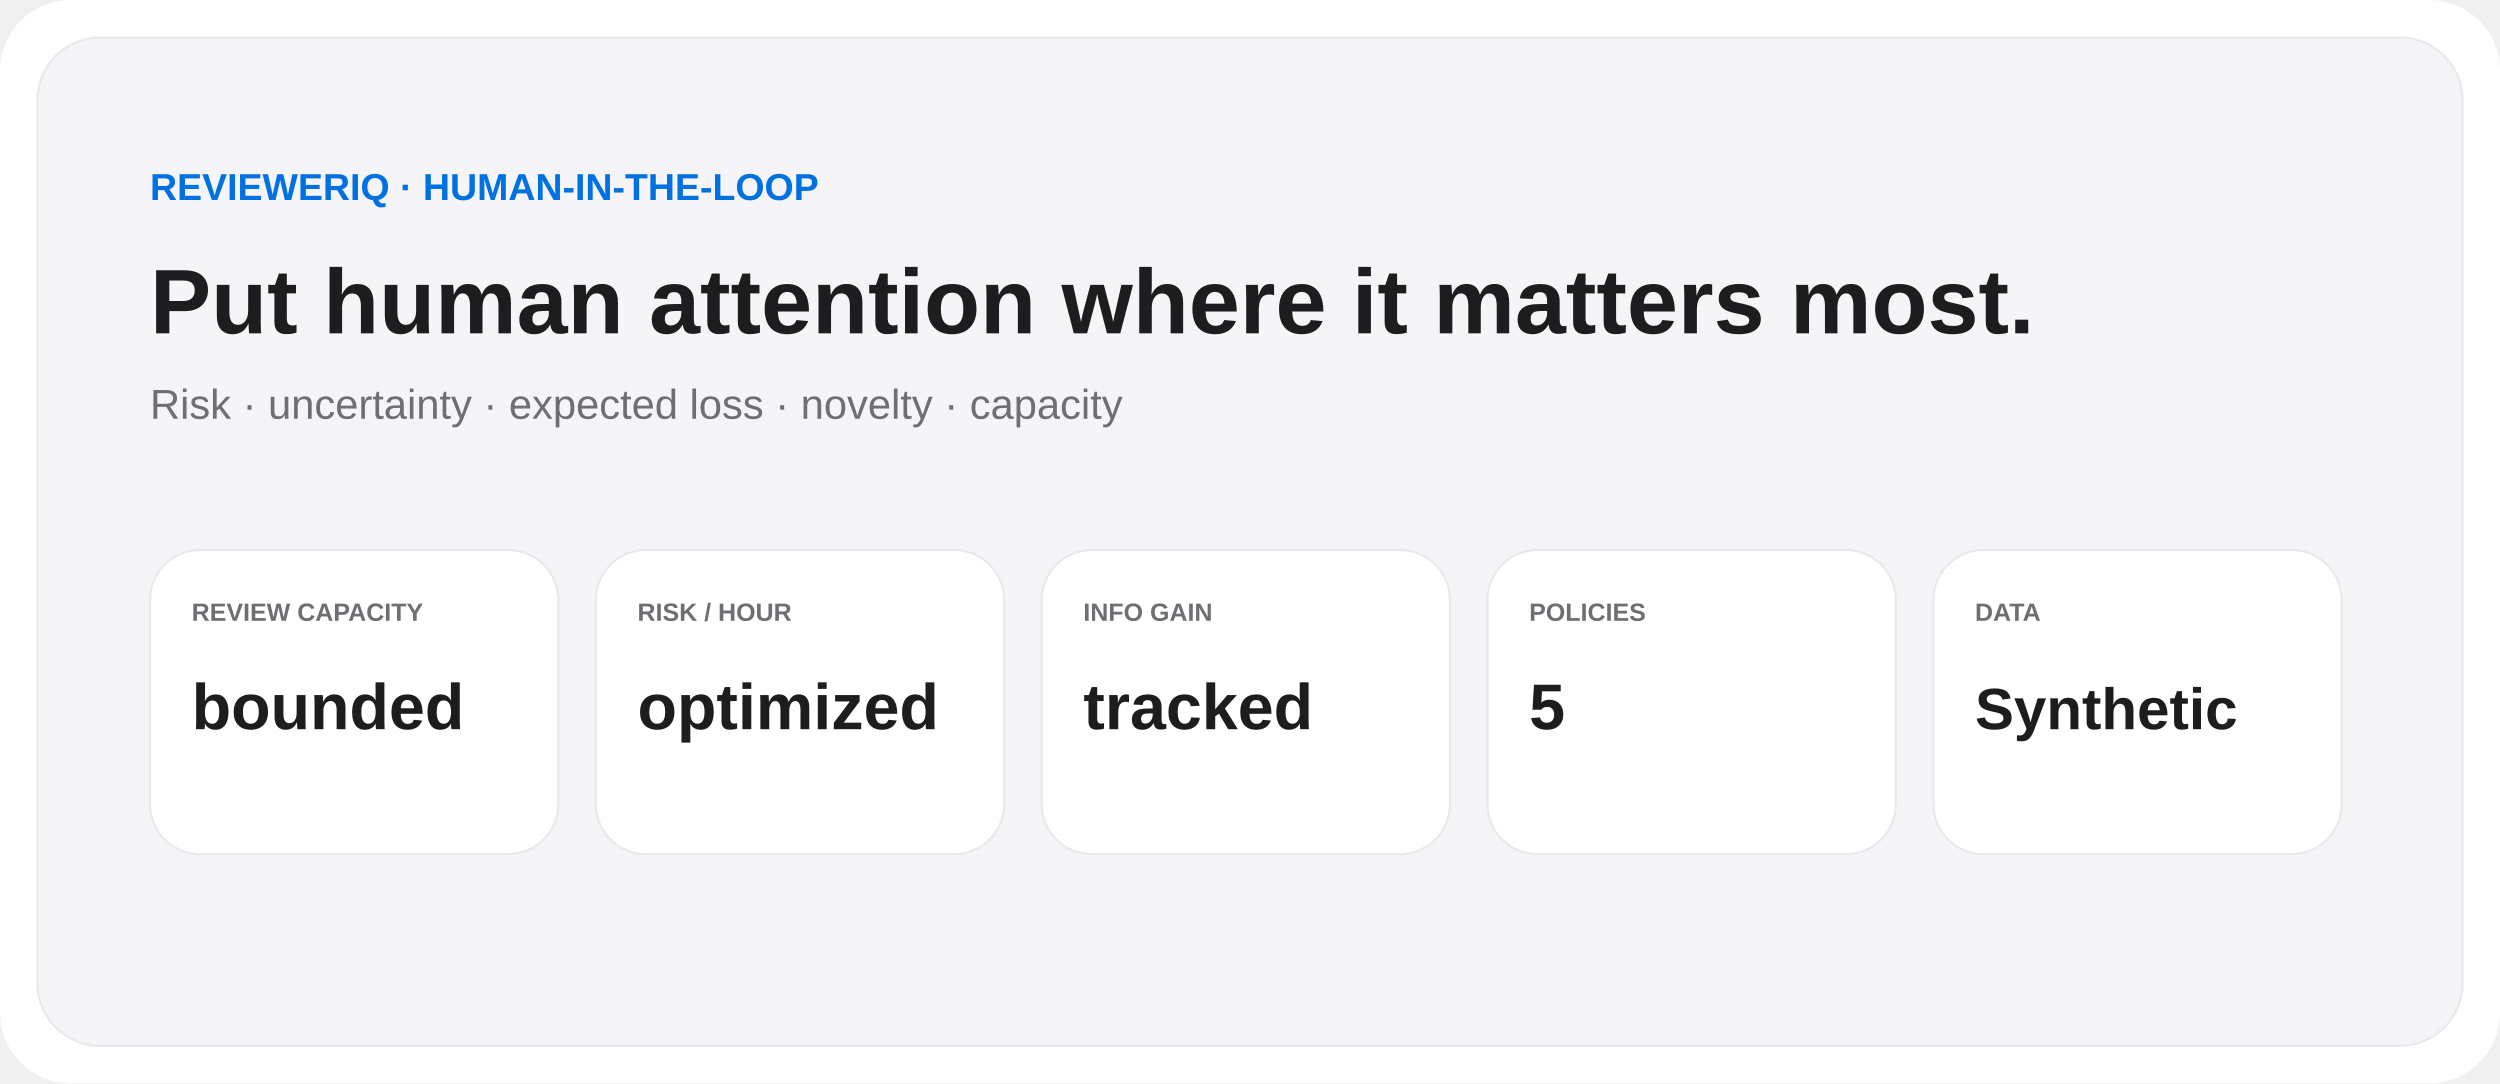
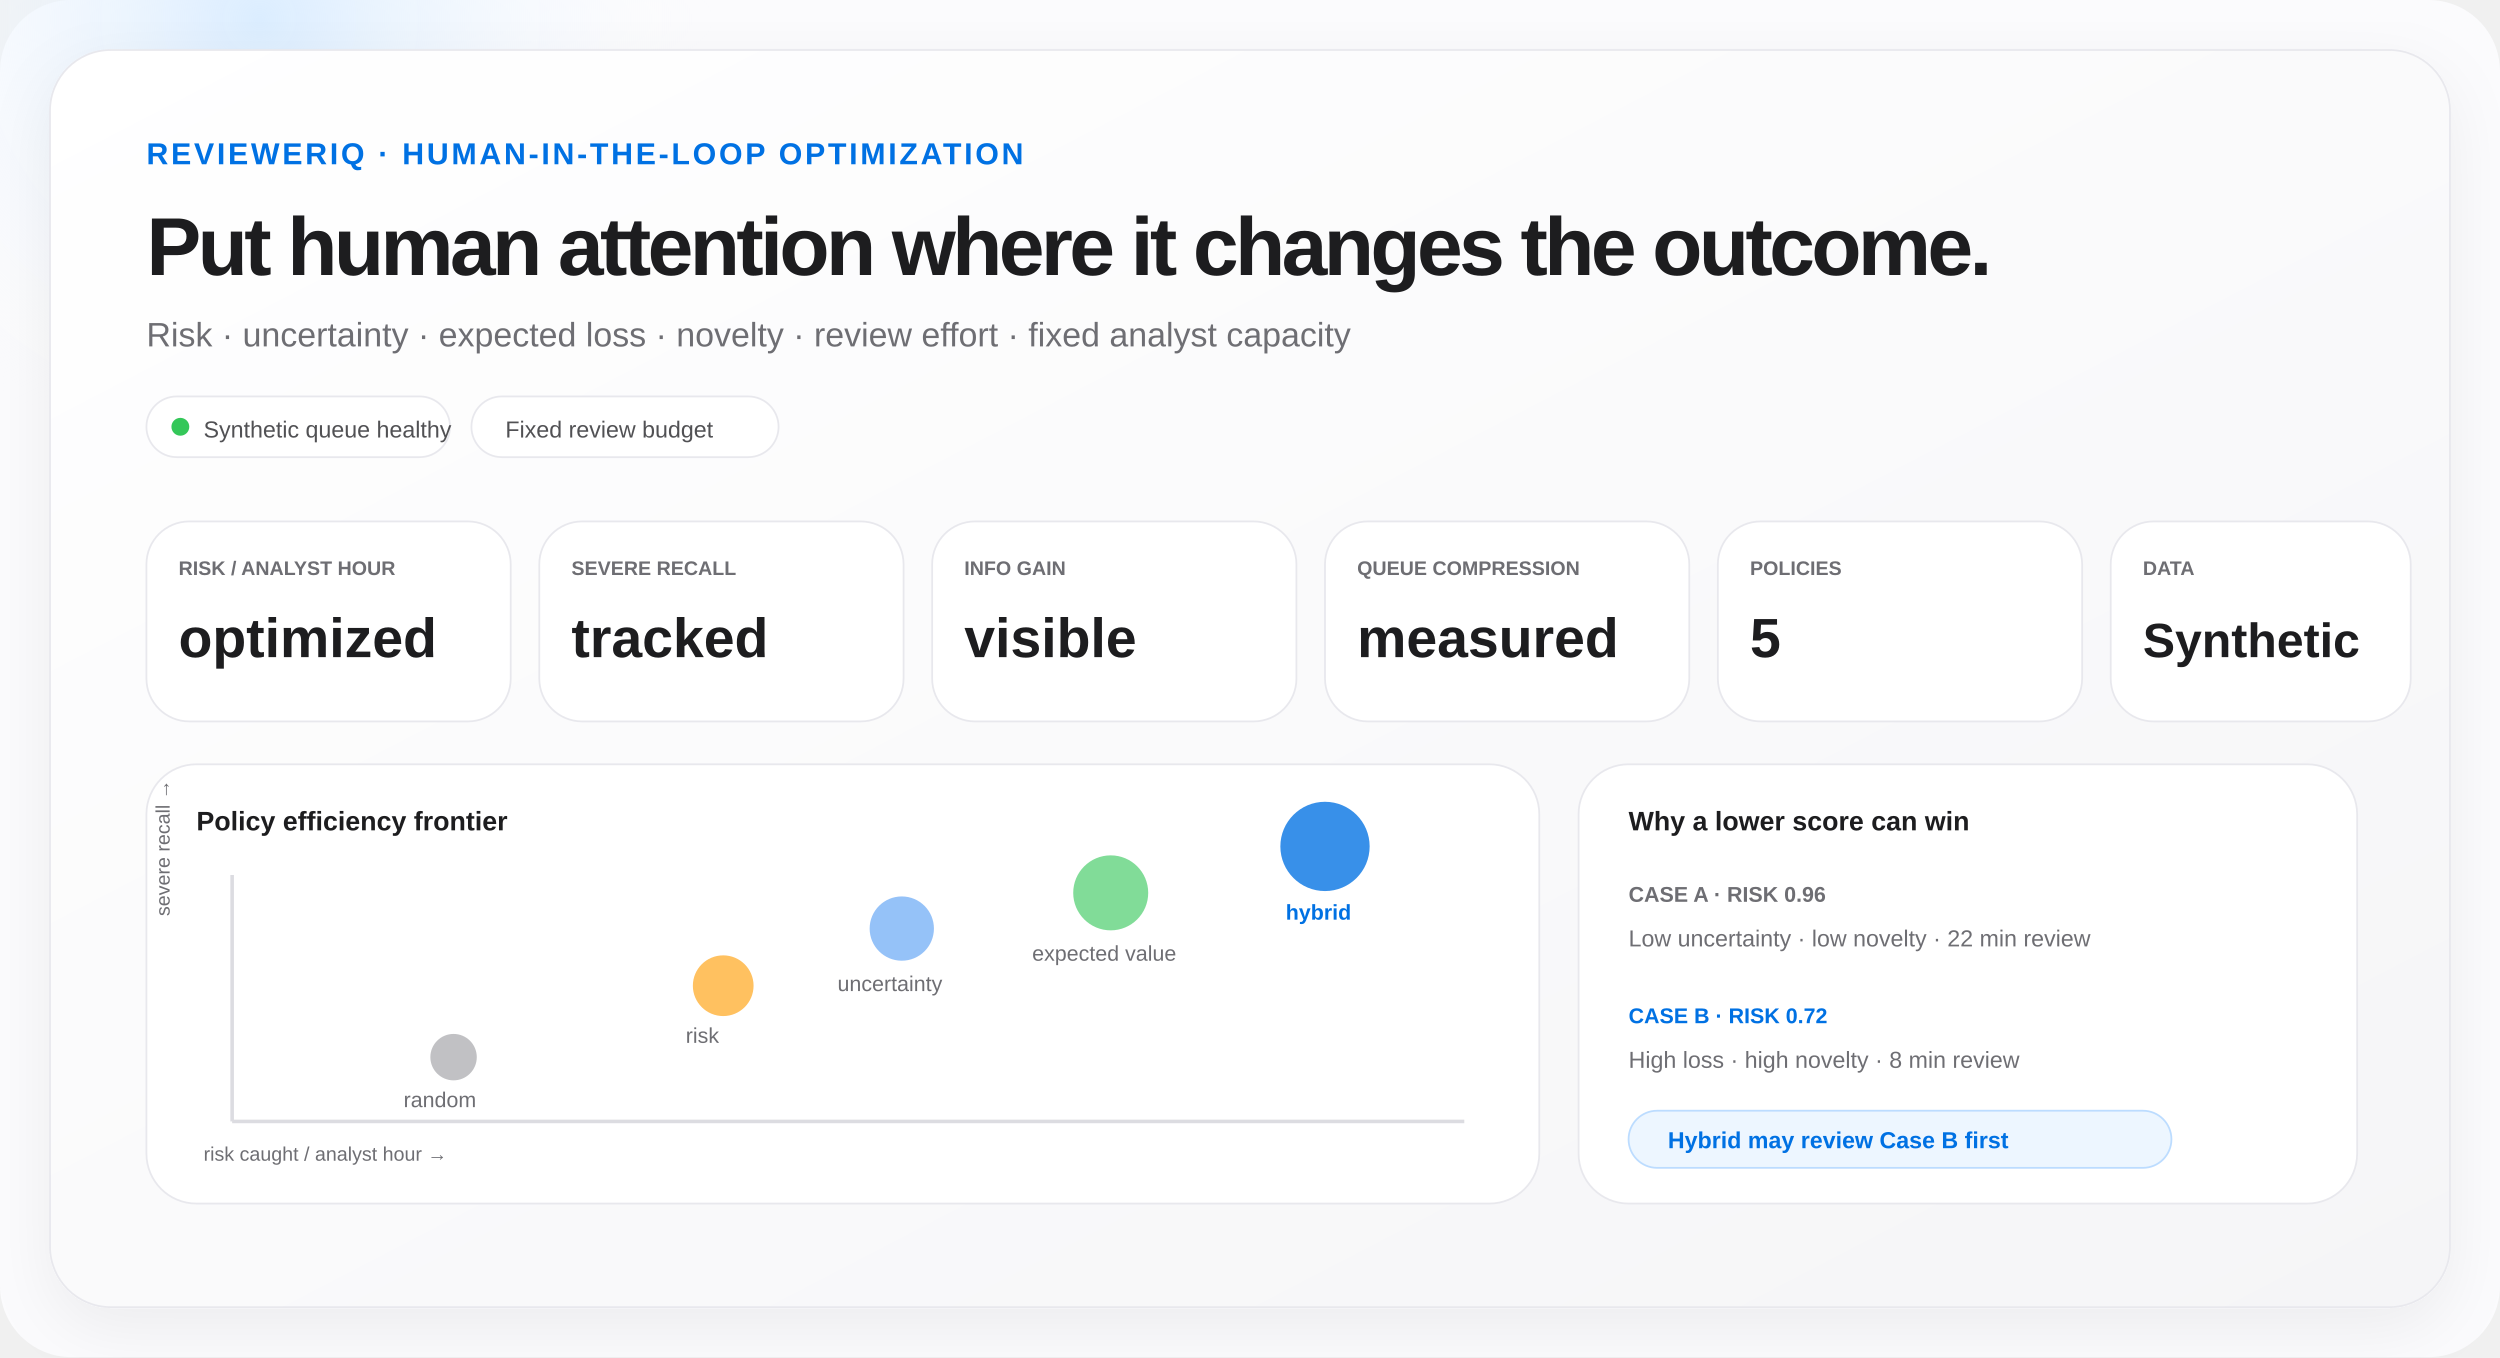
- <svg xmlns="http://www.w3.org/2000/svg" width="1200" height="520" viewBox="0 0 1200 520">
-   <rect width="1200" height="520" rx="34" fill="#fff" />
-   <rect x="18" y="18" width="1164" height="484" rx="30" fill="#f5f5f7" stroke="#e8e8ed" />
-   <text x="72" y="96" font-family="-apple-system,Arial" font-size="18" font-weight="700" fill="#0071e3">REVIEWERIQ · HUMAN-IN-THE-LOOP</text>
-   <text x="72" y="160" font-family="-apple-system,Arial" font-size="44" font-weight="700" fill="#1d1d1f">Put human attention where it matters most.</text>
-   <text x="72" y="201" font-family="-apple-system,Arial" font-size="20" fill="#6e6e73">Risk · uncertainty · expected loss · novelty · capacity</text>
-   <g transform="translate(72,264)">
-     <rect width="196" height="146" rx="24" fill="#fff" stroke="#e8e8ed" />
-     <text x="20" y="34" font-family="-apple-system,Arial" font-size="12" font-weight="700" fill="#6e6e73">REVIEW CAPACITY</text>
-     <text x="20" y="86" font-family="-apple-system,Arial" font-size="31" font-weight="700" fill="#1d1d1f">bounded</text>
-     <rect x="214" width="196" height="146" rx="24" fill="#fff" stroke="#e8e8ed" />
-     <text x="234" y="34" font-family="-apple-system,Arial" font-size="12" font-weight="700" fill="#6e6e73">RISK / HOUR</text>
-     <text x="234" y="86" font-family="-apple-system,Arial" font-size="31" font-weight="700" fill="#1d1d1f">optimized</text>
-     <rect x="428" width="196" height="146" rx="24" fill="#fff" stroke="#e8e8ed" />
-     <text x="448" y="34" font-family="-apple-system,Arial" font-size="12" font-weight="700" fill="#6e6e73">INFO GAIN</text>
-     <text x="448" y="86" font-family="-apple-system,Arial" font-size="31" font-weight="700" fill="#1d1d1f">tracked</text>
-     <rect x="642" width="196" height="146" rx="24" fill="#fff" stroke="#e8e8ed" />
-     <text x="662" y="34" font-family="-apple-system,Arial" font-size="12" font-weight="700" fill="#6e6e73">POLICIES</text>
-     <text x="662" y="86" font-family="-apple-system,Arial" font-size="31" font-weight="700" fill="#1d1d1f">5</text>
-     <rect x="856" width="196" height="146" rx="24" fill="#fff" stroke="#e8e8ed" />
-     <text x="876" y="34" font-family="-apple-system,Arial" font-size="12" font-weight="700" fill="#6e6e73">DATA</text>
-     <text x="876" y="86" font-family="-apple-system,Arial" font-size="28" font-weight="700" fill="#1d1d1f">Synthetic</text>
+ <svg xmlns="http://www.w3.org/2000/svg" width="1400" height="760" viewBox="0 0 1400 760">
+   <defs>
+     <linearGradient id="bg" x1="0" y1="0" x2="1" y2="1">
+       <stop offset="0" stop-color="#fff" />
+       <stop offset="1" stop-color="#f5f5f7" />
+     </linearGradient>
+     <radialGradient id="glow">
+       <stop offset="0" stop-color="#d9ecff" stop-opacity=".95" />
+       <stop offset="1" stop-color="#fff" stop-opacity="0" />
+     </radialGradient>
+     <filter id="shadow">
+       <feDropShadow dx="0" dy="12" stdDeviation="18" flood-color="#000" flood-opacity=".06" />
+     </filter>
+   </defs>
+   <rect width="1400" height="760" rx="40" fill="#fbfbfd" />
+   <circle cx="145" cy="10" r="260" fill="url(#glow)" />
+   <rect x="28" y="28" width="1344" height="704" rx="34" fill="url(#bg)" stroke="#e8e8ed" filter="url(#shadow)" />
+   <text x="82" y="92" font-family="-apple-system,BlinkMacSystemFont,Helvetica Neue,Arial" font-size="17" font-weight="700" fill="#0071e3" letter-spacing="1.5">REVIEWERIQ · HUMAN-IN-THE-LOOP OPTIMIZATION</text>
+   <text x="82" y="154" font-family="-apple-system,BlinkMacSystemFont,Helvetica Neue,Arial" font-size="46" font-weight="700" fill="#1d1d1f" letter-spacing="-2">Put human attention where it changes the outcome.</text>
+   <text x="82" y="194" font-family="-apple-system,BlinkMacSystemFont,Helvetica Neue,Arial" font-size="19" fill="#6e6e73">Risk · uncertainty · expected loss · novelty · review effort · fixed analyst capacity</text>
+   <rect x="82" y="222" width="170" height="34" rx="17" fill="#fff" stroke="#e8e8ed" />
+   <circle cx="101" cy="239" r="5" fill="#34c759" />
+   <text x="114" y="245" font-family="-apple-system,Arial" font-size="13" fill="#515154">Synthetic queue healthy</text>
+   <rect x="264" y="222" width="172" height="34" rx="17" fill="#fff" stroke="#e8e8ed" />
+   <text x="283" y="245" font-family="-apple-system,Arial" font-size="13" fill="#515154">Fixed review budget</text>
+   <g transform="translate(82,292)">
+     <g>
+       <rect width="204" height="112" rx="24" fill="#fff" stroke="#e8e8ed" />
+       <text x="18" y="30" font-family="-apple-system,Arial" font-size="11" font-weight="700" fill="#6e6e73">RISK / ANALYST HOUR</text>
+       <text x="18" y="76" font-family="-apple-system,Arial" font-size="31" font-weight="700" fill="#1d1d1f">optimized</text>
+     </g>
+     <g transform="translate(220,0)">
+       <rect width="204" height="112" rx="24" fill="#fff" stroke="#e8e8ed" />
+       <text x="18" y="30" font-family="-apple-system,Arial" font-size="11" font-weight="700" fill="#6e6e73">SEVERE RECALL</text>
+       <text x="18" y="76" font-family="-apple-system,Arial" font-size="31" font-weight="700" fill="#1d1d1f">tracked</text>
+     </g>
+     <g transform="translate(440,0)">
+       <rect width="204" height="112" rx="24" fill="#fff" stroke="#e8e8ed" />
+       <text x="18" y="30" font-family="-apple-system,Arial" font-size="11" font-weight="700" fill="#6e6e73">INFO GAIN</text>
+       <text x="18" y="76" font-family="-apple-system,Arial" font-size="31" font-weight="700" fill="#1d1d1f">visible</text>
+     </g>
+     <g transform="translate(660,0)">
+       <rect width="204" height="112" rx="24" fill="#fff" stroke="#e8e8ed" />
+       <text x="18" y="30" font-family="-apple-system,Arial" font-size="11" font-weight="700" fill="#6e6e73">QUEUE COMPRESSION</text>
+       <text x="18" y="76" font-family="-apple-system,Arial" font-size="31" font-weight="700" fill="#1d1d1f">measured</text>
+     </g>
+     <g transform="translate(880,0)">
+       <rect width="204" height="112" rx="24" fill="#fff" stroke="#e8e8ed" />
+       <text x="18" y="30" font-family="-apple-system,Arial" font-size="11" font-weight="700" fill="#6e6e73">POLICIES</text>
+       <text x="18" y="76" font-family="-apple-system,Arial" font-size="31" font-weight="700" fill="#1d1d1f">5</text>
+     </g>
+     <g transform="translate(1100,0)">
+       <rect width="168" height="112" rx="24" fill="#fff" stroke="#e8e8ed" />
+       <text x="18" y="30" font-family="-apple-system,Arial" font-size="11" font-weight="700" fill="#6e6e73">DATA</text>
+       <text x="18" y="76" font-family="-apple-system,Arial" font-size="27" font-weight="700" fill="#1d1d1f">Synthetic</text>
+     </g>
  </g>
+   <rect x="82" y="428" width="780" height="246" rx="28" fill="#fff" stroke="#e8e8ed" />
+   <text x="110" y="465" font-family="-apple-system,Arial" font-size="15" font-weight="700" fill="#1d1d1f">Policy efficiency frontier</text>
+   <line x1="130" y1="628" x2="820" y2="628" stroke="#dcdce1" stroke-width="2" />
+   <line x1="130" y1="490" x2="130" y2="628" stroke="#dcdce1" stroke-width="2" />
+   <circle cx="254" cy="592" r="13" fill="#8e8e93" opacity=".55" />
+   <text x="226" y="620" font-family="-apple-system,Arial" font-size="12" fill="#6e6e73">random</text>
+   <circle cx="405" cy="552" r="17" fill="#ff9f0a" opacity=".65" />
+   <text x="384" y="584" font-family="-apple-system,Arial" font-size="12" fill="#6e6e73">risk</text>
+   <circle cx="505" cy="520" r="18" fill="#64a5f5" opacity=".68" />
+   <text x="469" y="555" font-family="-apple-system,Arial" font-size="12" fill="#6e6e73">uncertainty</text>
+   <circle cx="622" cy="500" r="21" fill="#34c759" opacity=".62" />
+   <text x="578" y="538" font-family="-apple-system,Arial" font-size="12" fill="#6e6e73">expected value</text>
+   <circle cx="742" cy="474" r="25" fill="#0071e3" opacity=".78" />
+   <text x="720" y="515" font-family="-apple-system,Arial" font-size="12" font-weight="700" fill="#0071e3">hybrid</text>
+   <text x="114" y="650" font-family="-apple-system,Arial" font-size="11" fill="#6e6e73">risk caught / analyst hour →</text>
+   <text x="95" y="513" transform="rotate(-90 95 513)" font-family="-apple-system,Arial" font-size="11" fill="#6e6e73">severe recall →</text>
+   <rect x="884" y="428" width="436" height="246" rx="28" fill="#fff" stroke="#e8e8ed" />
+   <text x="912" y="465" font-family="-apple-system,Arial" font-size="15" font-weight="700" fill="#1d1d1f">Why a lower score can win</text>
+   <text x="912" y="505" font-family="-apple-system,Arial" font-size="12" font-weight="700" fill="#6e6e73">CASE A · RISK 0.96</text>
+   <text x="912" y="530" font-family="-apple-system,Arial" font-size="13" fill="#6e6e73">Low uncertainty · low novelty · 22 min review</text>
+   <text x="912" y="573" font-family="-apple-system,Arial" font-size="12" font-weight="700" fill="#0071e3">CASE B · RISK 0.72</text>
+   <text x="912" y="598" font-family="-apple-system,Arial" font-size="13" fill="#6e6e73">High loss · high novelty · 8 min review</text>
+   <rect x="912" y="622" width="304" height="32" rx="16" fill="#edf6ff" stroke="#bcdcff" />
+   <text x="934" y="643" font-family="-apple-system,Arial" font-size="13" font-weight="700" fill="#0071e3">Hybrid may review Case B first</text>
</svg>
